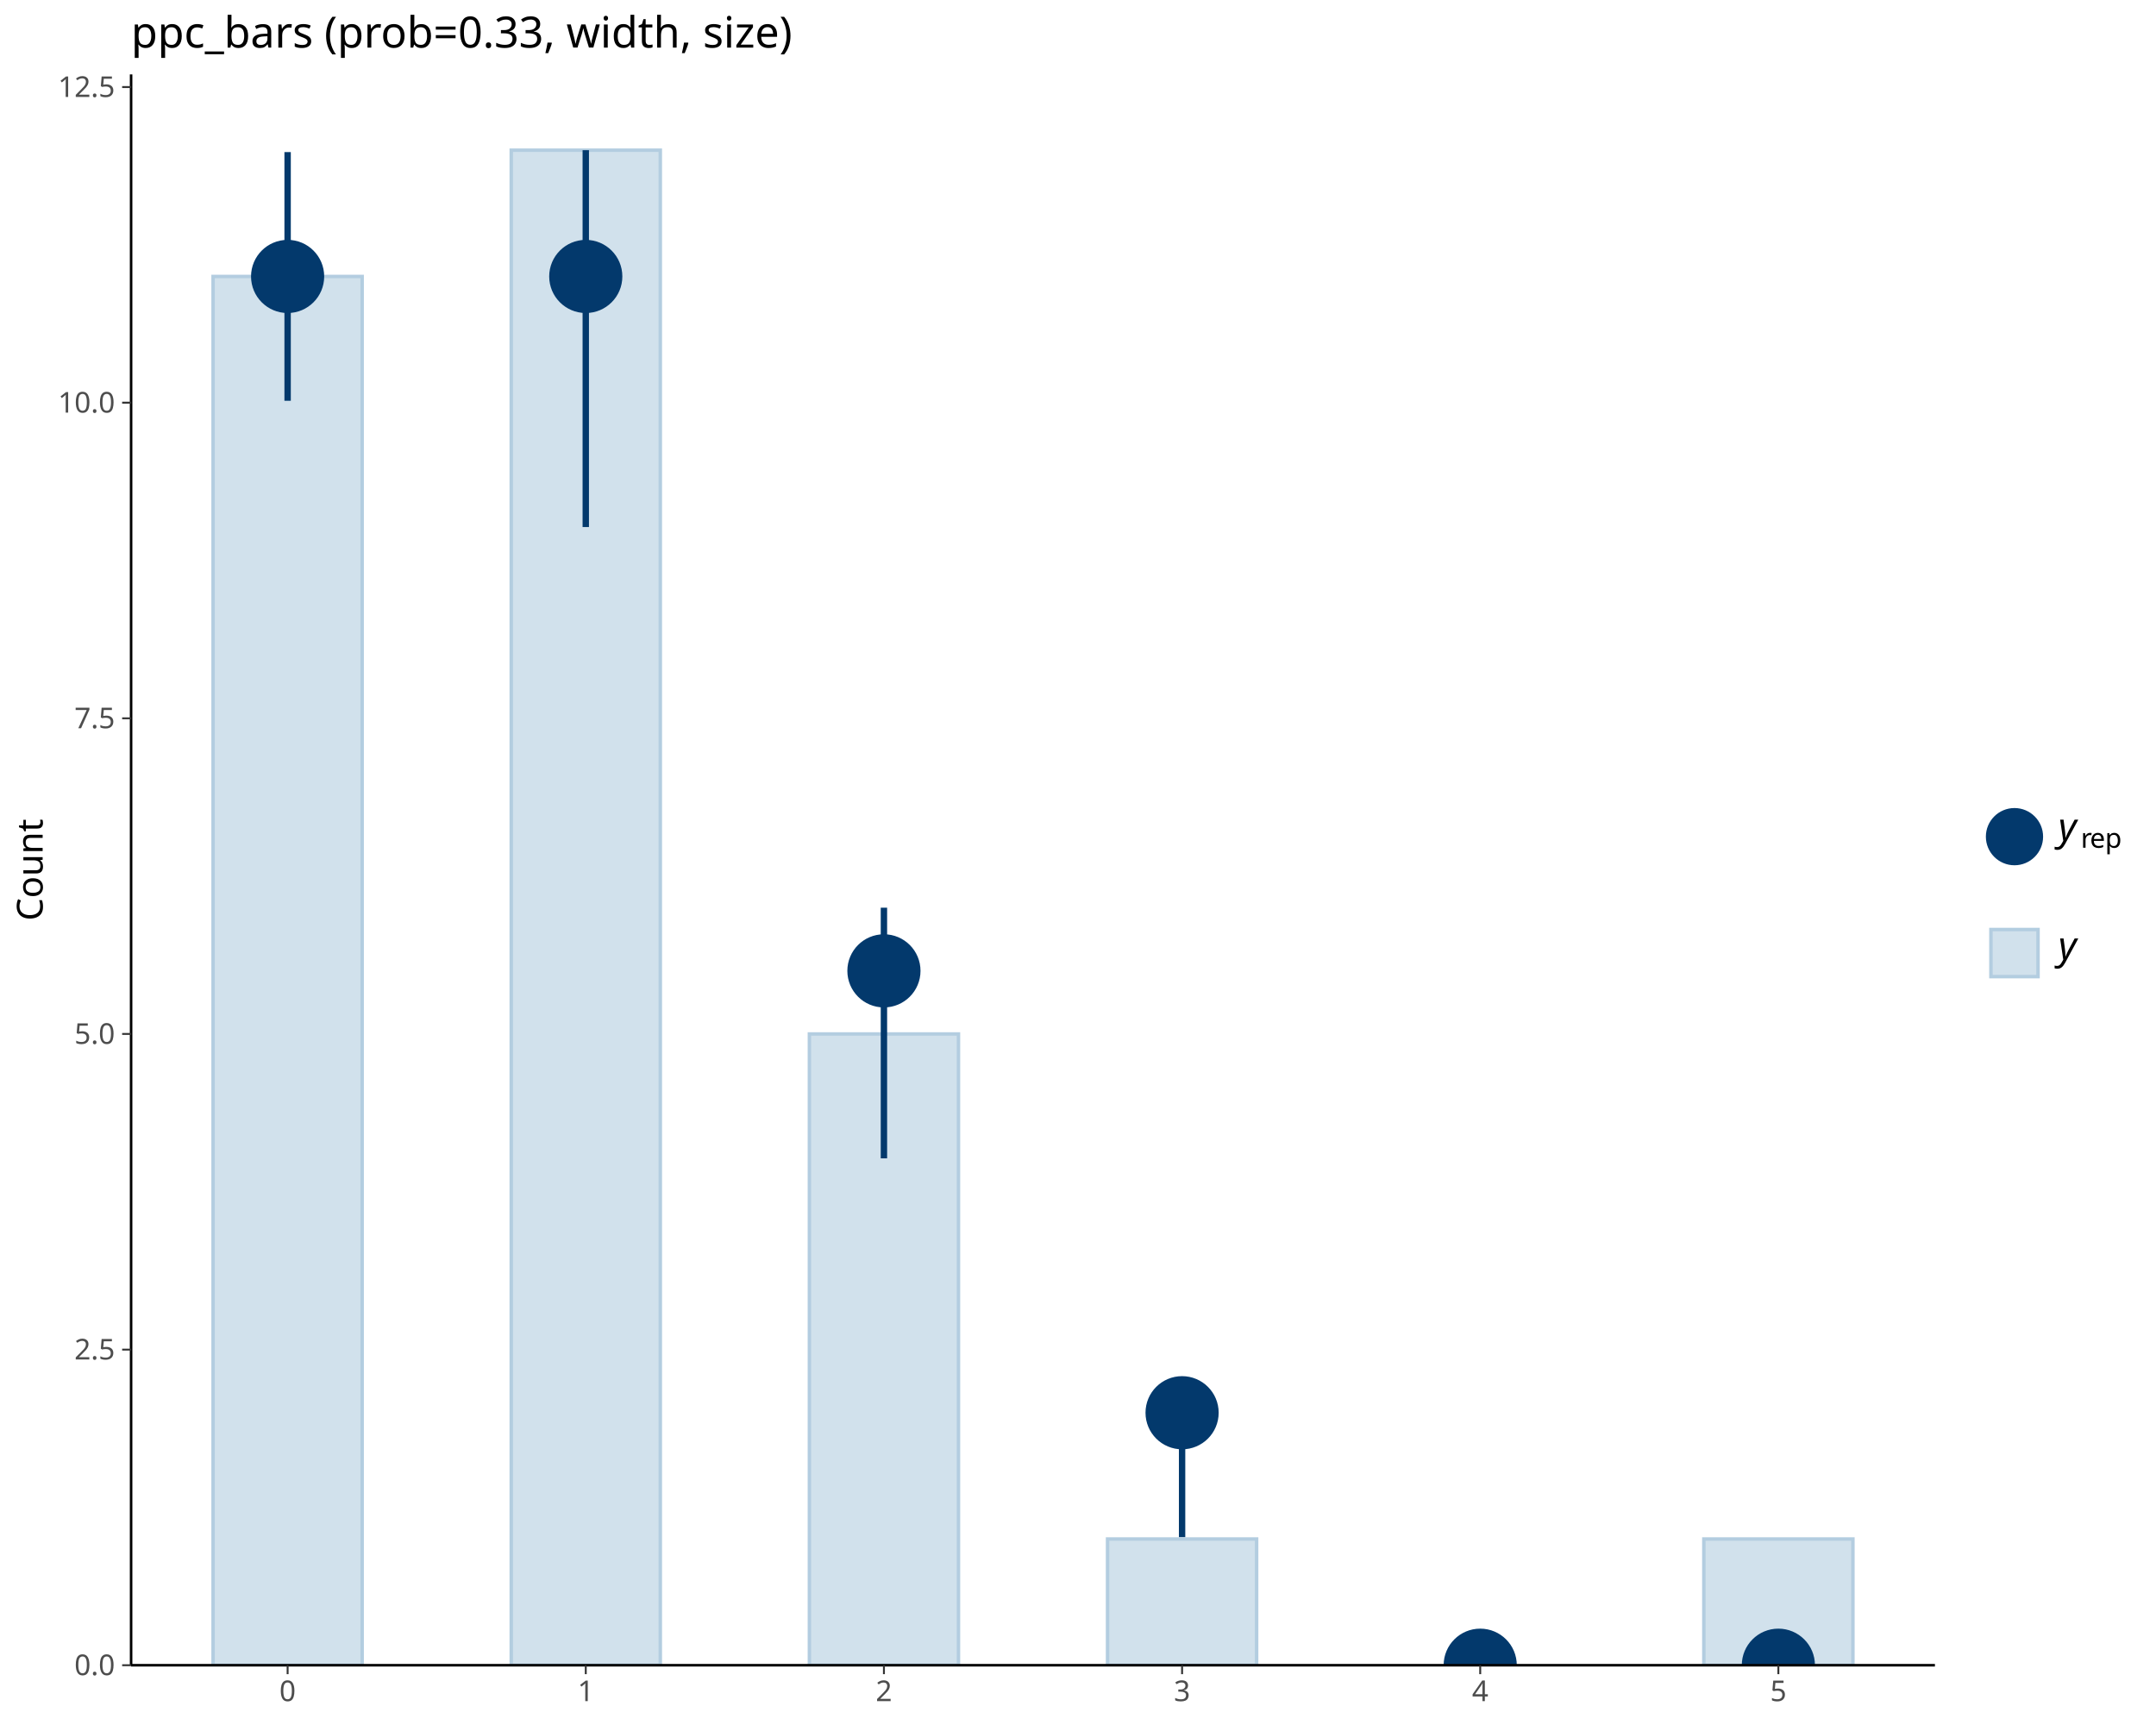
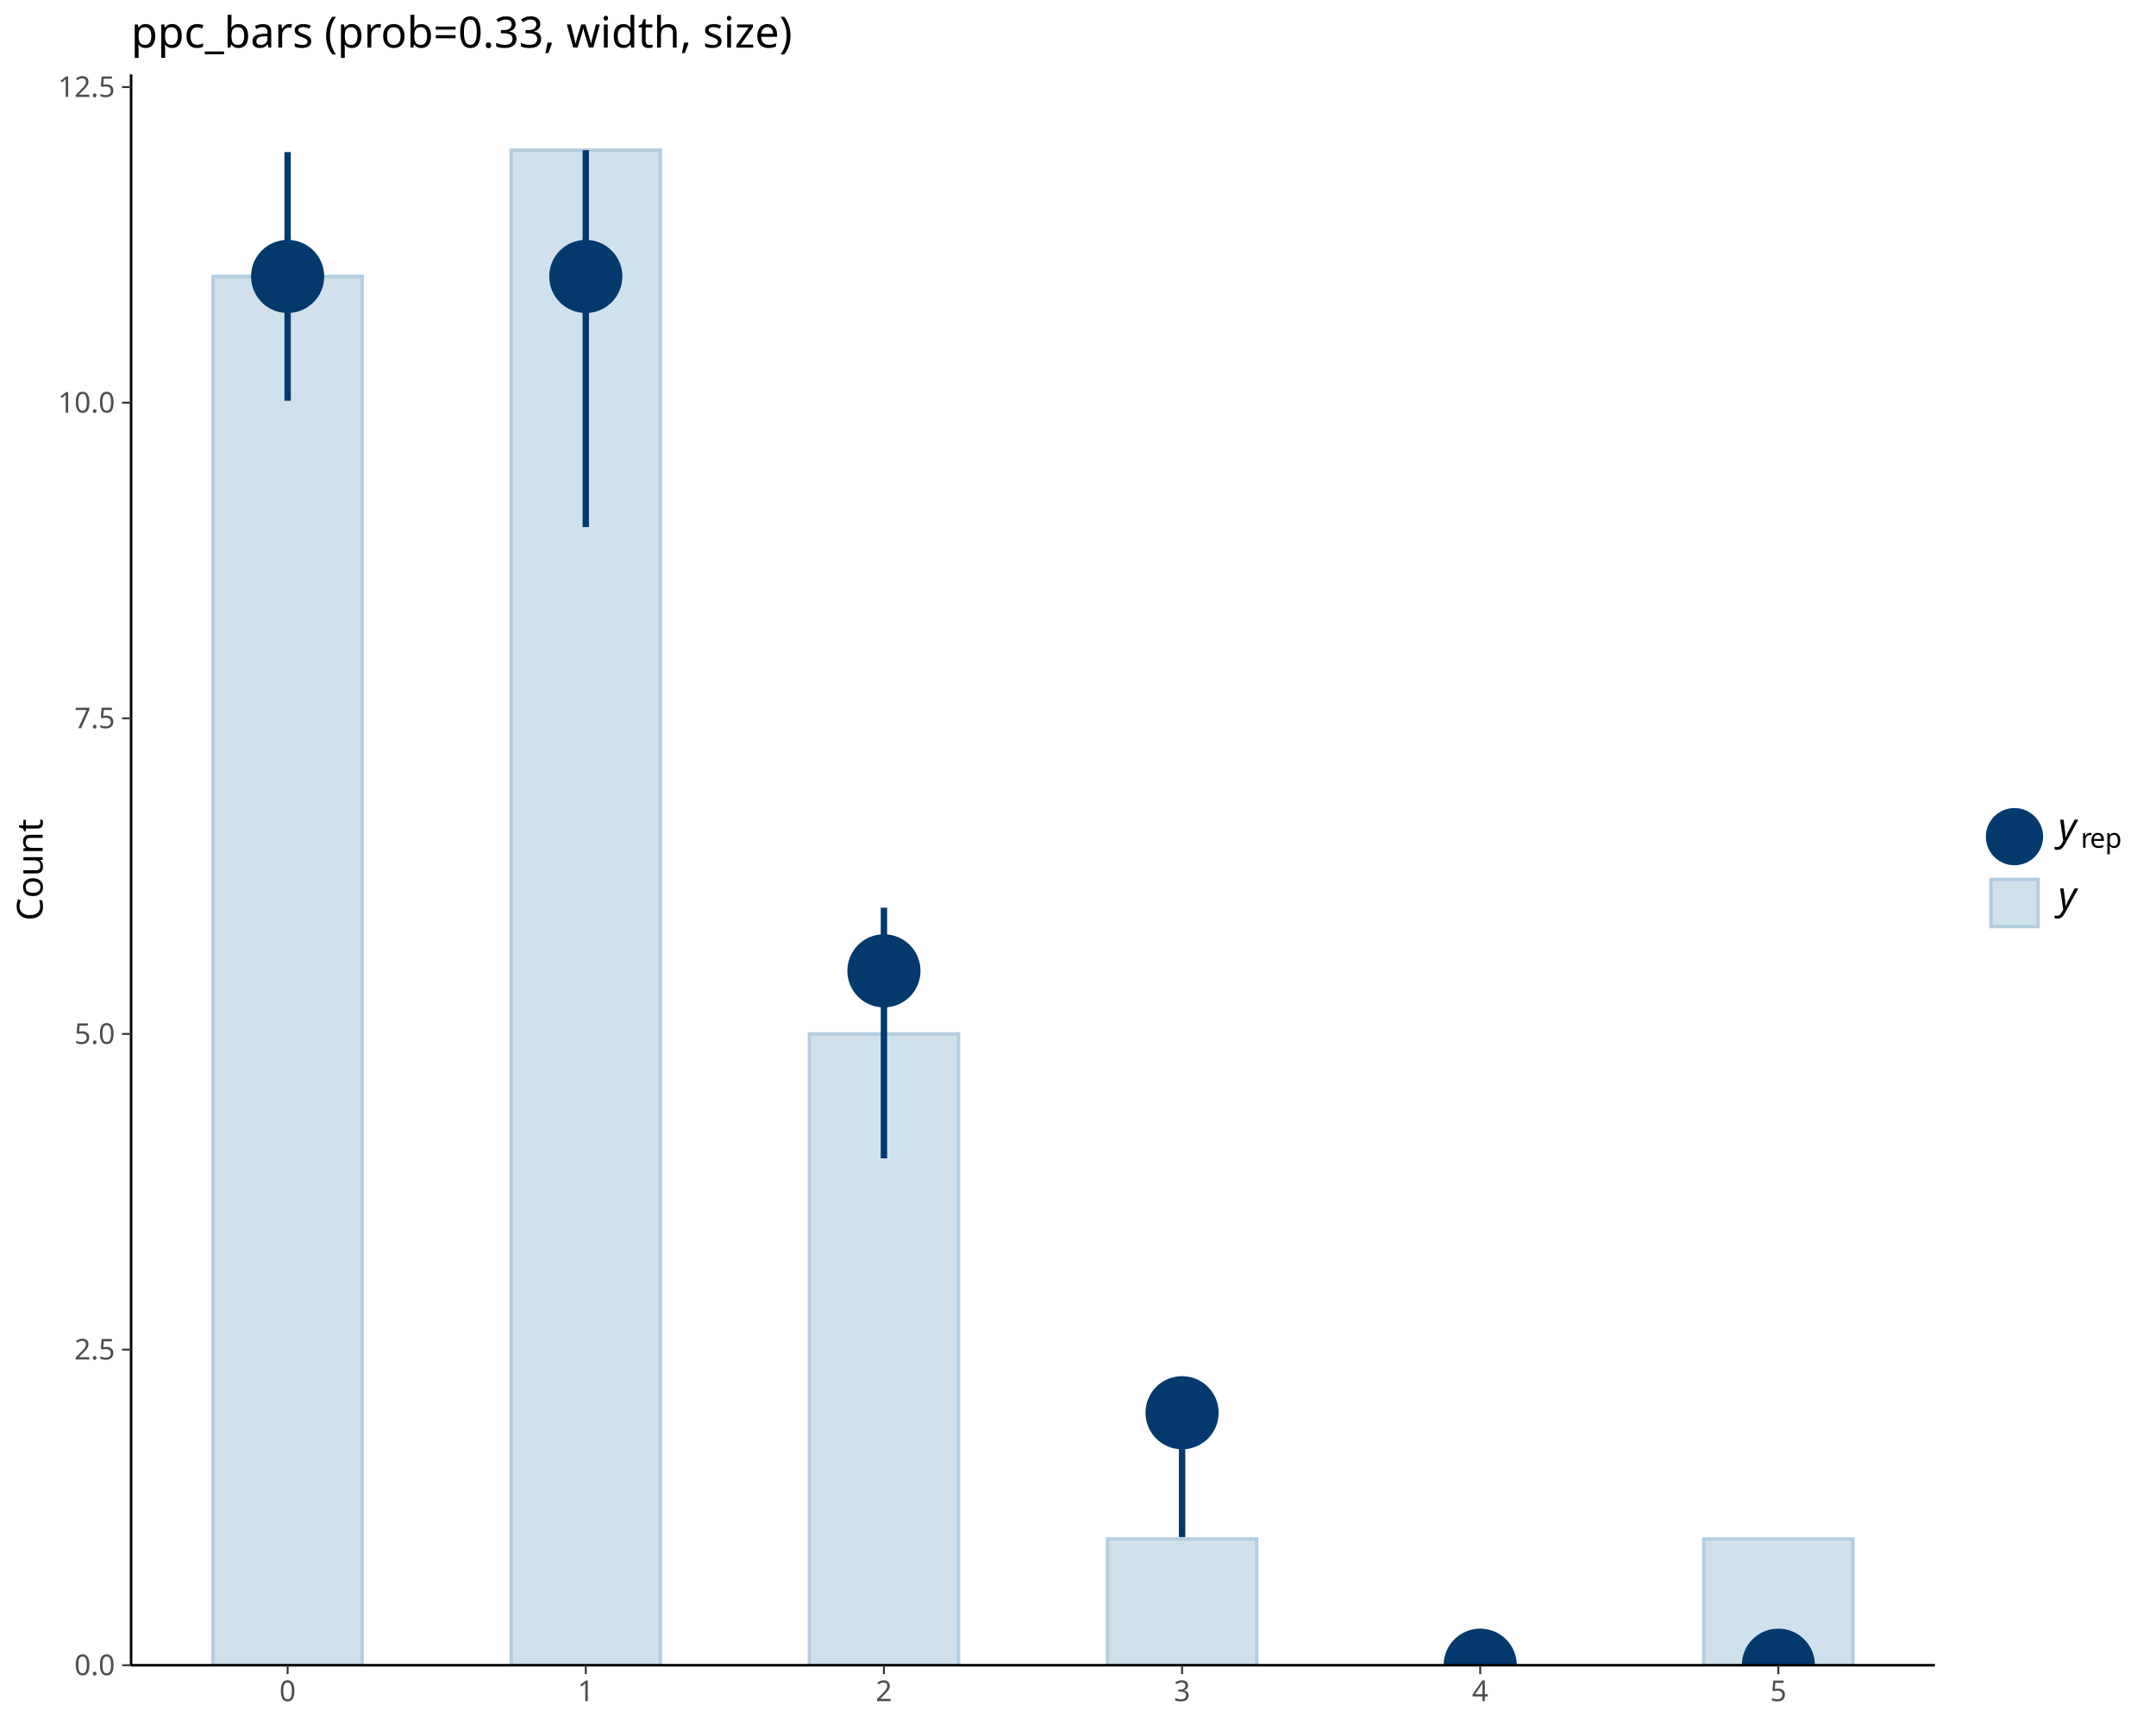
<svg xmlns="http://www.w3.org/2000/svg" class="svglite" data-engine-version="2.0" width="720.00pt" height="576.00pt" viewBox="0 0 720.00 576.00">
  <defs>
    <style type="text/css">
    .svglite line, .svglite polyline, .svglite polygon, .svglite path, .svglite rect, .svglite circle {
      fill: none;
      stroke: #000000;
      stroke-linecap: round;
      stroke-linejoin: round;
      stroke-miterlimit: 10.00;
    }
  </style>
  </defs>
  <rect width="100%" height="100%" style="stroke: none; fill: #FFFFFF;" />
  <defs>
    <clipPath id="cpMC4wMHw3MjAuMDB8MC4wMHw1NzYuMDA=">
      <rect x="0.00" y="0.00" width="720.00" height="576.00" />
    </clipPath>
  </defs>
  <g clip-path="url(#cpMC4wMHw3MjAuMDB8MC4wMHw1NzYuMDA=)">
</g>
  <defs>
    <clipPath id="cpNDMuNzh8NjQ2LjE3fDI0Ljg1fDU1Ni4wNA==">
      <rect x="43.78" y="24.85" width="602.38" height="531.19" />
    </clipPath>
  </defs>
  <g clip-path="url(#cpNDMuNzh8NjQ2LjE3fDI0Ljg1fDU1Ni4wNA==)">
    <rect x="71.16" y="92.31" width="49.78" height="463.74" style="stroke-width: 1.16; stroke: #B3CDE0; stroke-linecap: butt; stroke-linejoin: miter; fill: #D1E1EC;" />
    <rect x="170.73" y="50.15" width="49.78" height="505.89" style="stroke-width: 1.16; stroke: #B3CDE0; stroke-linecap: butt; stroke-linejoin: miter; fill: #D1E1EC;" />
    <rect x="270.30" y="345.25" width="49.78" height="210.79" style="stroke-width: 1.16; stroke: #B3CDE0; stroke-linecap: butt; stroke-linejoin: miter; fill: #D1E1EC;" />
    <rect x="369.87" y="513.89" width="49.78" height="42.16" style="stroke-width: 1.16; stroke: #B3CDE0; stroke-linecap: butt; stroke-linejoin: miter; fill: #D1E1EC;" />
    <rect x="469.43" y="556.04" width="49.78" height="0.00" style="stroke-width: 1.16; stroke: #B3CDE0; stroke-linecap: butt; stroke-linejoin: miter; fill: #D1E1EC;" />
    <rect x="569.00" y="513.89" width="49.78" height="42.16" style="stroke-width: 1.16; stroke: #B3CDE0; stroke-linecap: butt; stroke-linejoin: miter; fill: #D1E1EC;" />
    <line x1="96.05" y1="133.83" x2="96.05" y2="50.78" style="stroke-width: 2.13; stroke: #03396C; stroke-linecap: butt;" />
    <line x1="195.62" y1="175.99" x2="195.62" y2="50.15" style="stroke-width: 2.13; stroke: #03396C; stroke-linecap: butt;" />
    <line x1="295.19" y1="386.78" x2="295.19" y2="303.10" style="stroke-width: 2.13; stroke: #03396C; stroke-linecap: butt;" />
    <line x1="394.76" y1="513.25" x2="394.76" y2="471.73" style="stroke-width: 2.13; stroke: #03396C; stroke-linecap: butt;" />
    <line x1="494.32" y1="556.04" x2="494.32" y2="556.04" style="stroke-width: 2.13; stroke: #03396C; stroke-linecap: butt;" />
    <line x1="593.89" y1="556.04" x2="593.89" y2="556.04" style="stroke-width: 2.13; stroke: #03396C; stroke-linecap: butt;" />
    <circle cx="96.05" cy="92.31" r="11.44" style="stroke-width: 1.55; stroke: #03396C; fill: #03396C;" />
    <circle cx="195.62" cy="92.31" r="11.44" style="stroke-width: 1.55; stroke: #03396C; fill: #03396C;" />
    <circle cx="295.19" cy="324.18" r="11.44" style="stroke-width: 1.55; stroke: #03396C; fill: #03396C;" />
    <circle cx="394.76" cy="471.73" r="11.44" style="stroke-width: 1.55; stroke: #03396C; fill: #03396C;" />
    <circle cx="494.32" cy="556.04" r="11.44" style="stroke-width: 1.55; stroke: #03396C; fill: #03396C;" />
    <circle cx="593.89" cy="556.04" r="11.44" style="stroke-width: 1.55; stroke: #03396C; fill: #03396C;" />
  </g>
  <g clip-path="url(#cpMC4wMHw3MjAuMDB8MC4wMHw1NzYuMDA=)">
    <polyline points="43.78,556.04 43.78,24.85 " style="stroke-width: 0.85; stroke-linecap: butt;" />
    <text x="38.40" y="559.35" text-anchor="end" style="font-size: 9.60px; fill: #4D4D4D; font-family: sans;" textLength="13.35px" lengthAdjust="spacingAndGlyphs">0.0</text>
    <text x="38.40" y="453.95" text-anchor="end" style="font-size: 9.60px; fill: #4D4D4D; font-family: sans;" textLength="13.35px" lengthAdjust="spacingAndGlyphs">2.5</text>
    <text x="38.40" y="348.56" text-anchor="end" style="font-size: 9.60px; fill: #4D4D4D; font-family: sans;" textLength="13.35px" lengthAdjust="spacingAndGlyphs">5.0</text>
    <text x="38.40" y="243.16" text-anchor="end" style="font-size: 9.60px; fill: #4D4D4D; font-family: sans;" textLength="13.35px" lengthAdjust="spacingAndGlyphs">7.5</text>
    <text x="38.40" y="137.77" text-anchor="end" style="font-size: 9.60px; fill: #4D4D4D; font-family: sans;" textLength="18.69px" lengthAdjust="spacingAndGlyphs">10.0</text>
    <text x="38.40" y="32.37" text-anchor="end" style="font-size: 9.60px; fill: #4D4D4D; font-family: sans;" textLength="18.69px" lengthAdjust="spacingAndGlyphs">12.5</text>
    <polyline points="40.79,556.04 43.78,556.04 " style="stroke-width: 0.64; stroke: #333333; stroke-linecap: butt;" />
    <polyline points="40.79,450.65 43.78,450.65 " style="stroke-width: 0.64; stroke: #333333; stroke-linecap: butt;" />
    <polyline points="40.79,345.25 43.78,345.25 " style="stroke-width: 0.64; stroke: #333333; stroke-linecap: butt;" />
    <polyline points="40.79,239.86 43.78,239.86 " style="stroke-width: 0.64; stroke: #333333; stroke-linecap: butt;" />
    <polyline points="40.79,134.46 43.78,134.46 " style="stroke-width: 0.64; stroke: #333333; stroke-linecap: butt;" />
    <polyline points="40.79,29.07 43.78,29.07 " style="stroke-width: 0.64; stroke: #333333; stroke-linecap: butt;" />
    <polyline points="43.78,556.04 646.17,556.04 " style="stroke-width: 0.85; stroke-linecap: butt;" />
    <polyline points="96.05,559.03 96.05,556.04 " style="stroke-width: 0.64; stroke: #333333; stroke-linecap: butt;" />
    <polyline points="195.62,559.03 195.62,556.04 " style="stroke-width: 0.64; stroke: #333333; stroke-linecap: butt;" />
    <polyline points="295.19,559.03 295.19,556.04 " style="stroke-width: 0.64; stroke: #333333; stroke-linecap: butt;" />
    <polyline points="394.76,559.03 394.76,556.04 " style="stroke-width: 0.64; stroke: #333333; stroke-linecap: butt;" />
    <polyline points="494.32,559.03 494.32,556.04 " style="stroke-width: 0.64; stroke: #333333; stroke-linecap: butt;" />
    <polyline points="593.89,559.03 593.89,556.04 " style="stroke-width: 0.64; stroke: #333333; stroke-linecap: butt;" />
    <text x="96.05" y="568.03" text-anchor="middle" style="font-size: 9.60px; fill: #4D4D4D; font-family: sans;" textLength="5.34px" lengthAdjust="spacingAndGlyphs">0</text>
    <text x="195.62" y="568.03" text-anchor="middle" style="font-size: 9.60px; fill: #4D4D4D; font-family: sans;" textLength="5.34px" lengthAdjust="spacingAndGlyphs">1</text>
    <text x="295.19" y="568.03" text-anchor="middle" style="font-size: 9.60px; fill: #4D4D4D; font-family: sans;" textLength="5.34px" lengthAdjust="spacingAndGlyphs">2</text>
    <text x="394.76" y="568.03" text-anchor="middle" style="font-size: 9.60px; fill: #4D4D4D; font-family: sans;" textLength="5.34px" lengthAdjust="spacingAndGlyphs">3</text>
    <text x="494.32" y="568.03" text-anchor="middle" style="font-size: 9.60px; fill: #4D4D4D; font-family: sans;" textLength="5.34px" lengthAdjust="spacingAndGlyphs">4</text>
    <text x="593.89" y="568.03" text-anchor="middle" style="font-size: 9.60px; fill: #4D4D4D; font-family: sans;" textLength="5.34px" lengthAdjust="spacingAndGlyphs">5</text>
    <text transform="translate(14.24,290.45) rotate(-90)" text-anchor="middle" style="font-size: 12.00px; font-family: sans;" textLength="32.03px" lengthAdjust="spacingAndGlyphs">Count</text>
    <line x1="672.74" y1="286.29" x2="672.74" y2="272.46" style="stroke-width: 2.13; stroke: #03396C; stroke-linecap: butt;" />
    <circle cx="672.74" cy="279.37" r="8.78" style="stroke-width: 1.55; stroke: #03396C; fill: #03396C;" />
    <text x="687.36" y="280.66" style="font-size: 13.00px; font-style: italic; font-family: sans;" textLength="6.51px" lengthAdjust="spacingAndGlyphs">y</text>
    <text x="694.89" y="283.07" style="font-size: 9.10px; font-family: sans;" textLength="3.03px" lengthAdjust="spacingAndGlyphs">r</text>
    <text x="697.92" y="283.07" style="font-size: 9.10px; font-family: sans;" textLength="5.06px" lengthAdjust="spacingAndGlyphs">e</text>
    <text x="702.98" y="283.07" style="font-size: 9.10px; font-family: sans;" textLength="5.06px" lengthAdjust="spacingAndGlyphs">p</text>
-     <rect x="664.87" y="310.38" width="15.73" height="15.73" style="stroke-width: 1.16; stroke: #B3CDE0; stroke-linecap: butt; stroke-linejoin: miter; fill: #D1E1EC;" />
-     <text x="687.36" y="320.34" style="font-size: 13.00px; font-style: italic; font-family: sans;" textLength="6.51px" lengthAdjust="spacingAndGlyphs">y</text>
+     <rect x="664.87" y="293.66" width="15.73" height="15.73" style="stroke-width: 1.16; stroke: #B3CDE0; stroke-linecap: butt; stroke-linejoin: miter; fill: #D1E1EC;" />
+     <text x="687.36" y="303.61" style="font-size: 13.00px; font-style: italic; font-family: sans;" textLength="6.51px" lengthAdjust="spacingAndGlyphs">y</text>
    <text x="43.78" y="15.89" style="font-size: 14.40px; font-family: sans;" textLength="213.35px" lengthAdjust="spacingAndGlyphs">ppc_bars (prob=0.33, width, size)</text>
  </g>
</svg>
